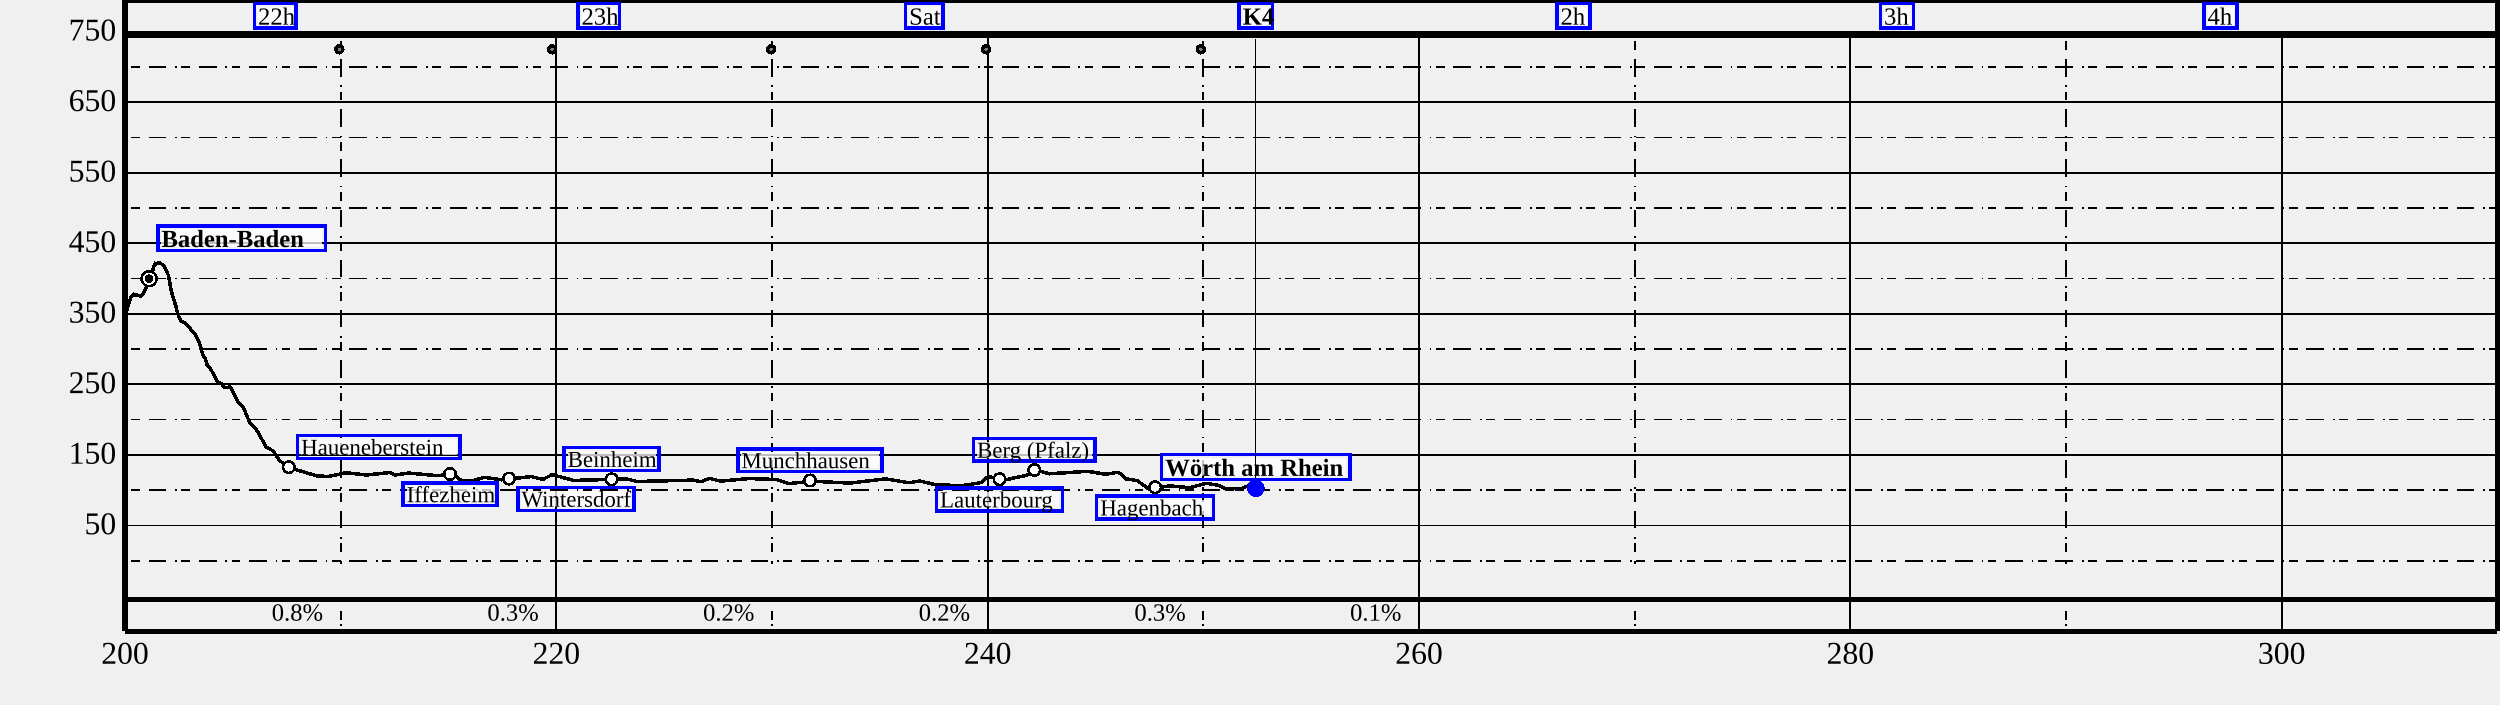
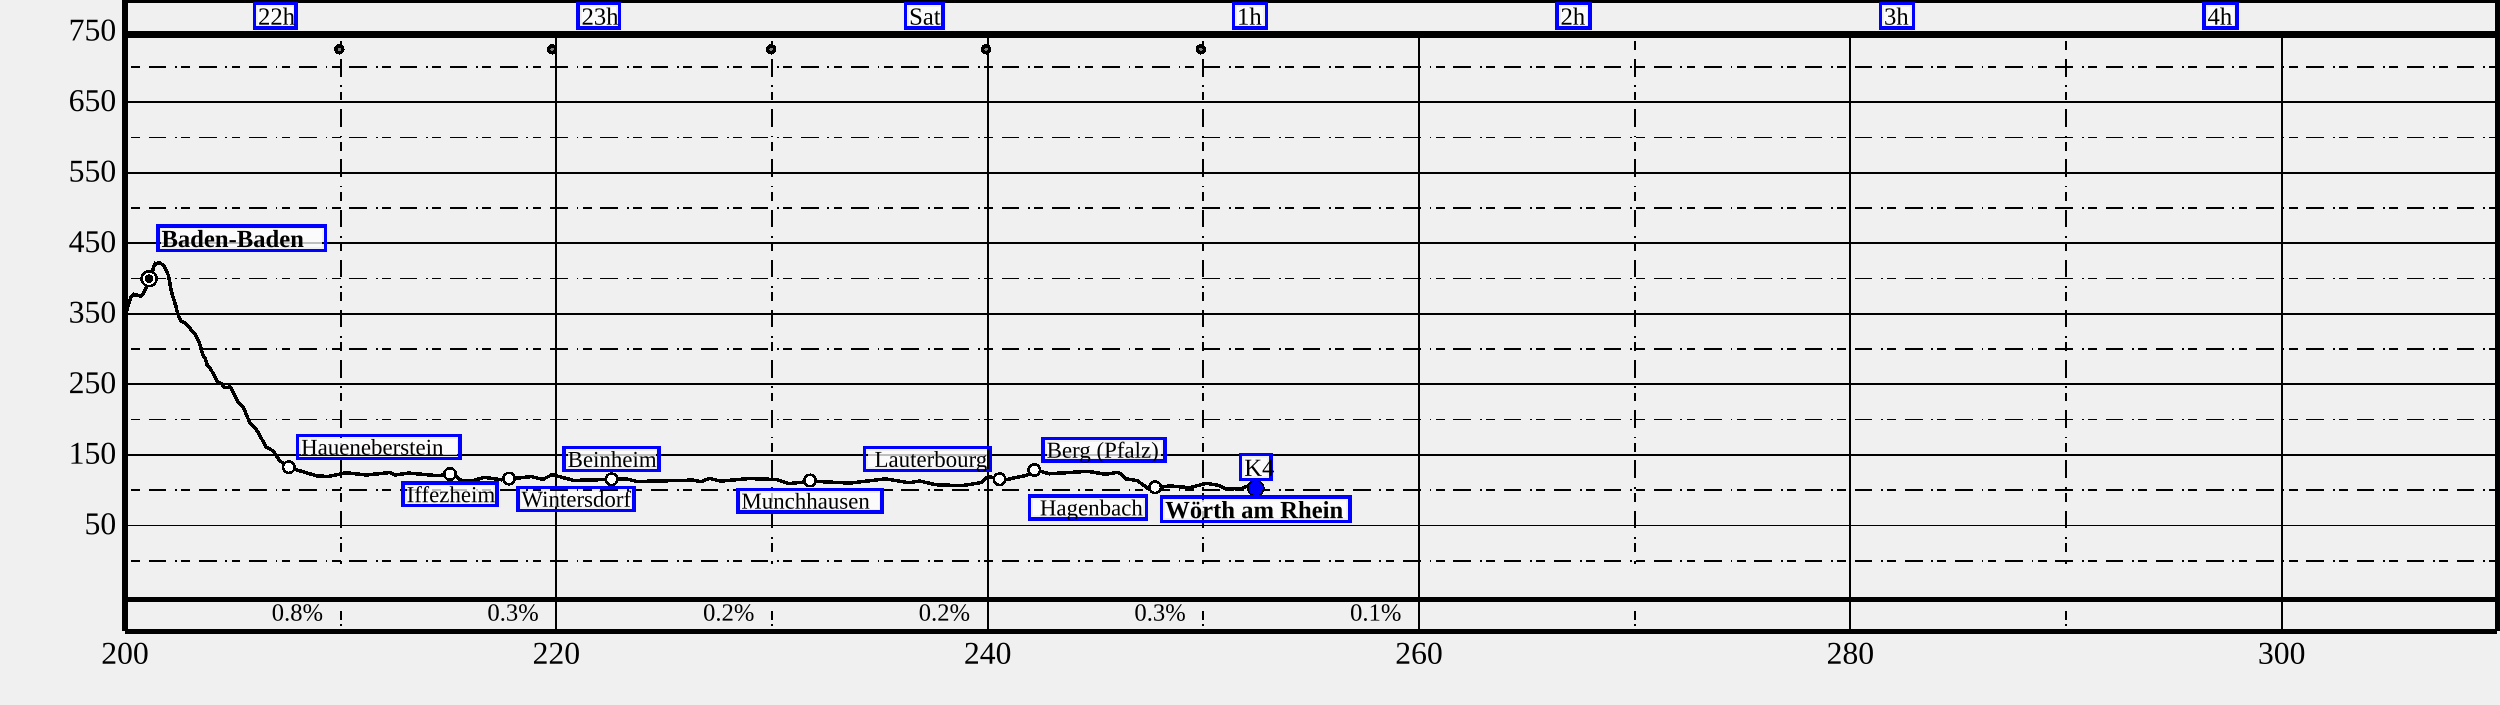
<svg xmlns="http://www.w3.org/2000/svg" height="400" width="1420">
  <g font-size="18" id="world" shape-rendering="crispEdges">
    <g id="BG" />
    <g id="SB" transform="translate(71 360)">
      <text text-anchor="middle" x="0" y="17">
200
</text>
      <text text-anchor="middle" x="245" y="17">
220
</text>
      <text text-anchor="middle" x="490" y="17">
240
</text>
      <text text-anchor="middle" x="735" y="17">
260
</text>
      <text text-anchor="middle" x="980" y="17">
280
</text>
      <text text-anchor="middle" x="1225" y="17">
300
</text>
    </g>
    <g id="SD" transform="translate(71 0)">
      <path d="M0,0 L1347.5,0" stroke="black" stroke-width="3" />
      <path d="M0,0 L0,358.5" stroke="black" stroke-width="3" />
      <path d="M0,358.5 L1347.5,358.5" stroke="black" stroke-width="3" />
      <path d="M1347.5,0 L1347.5,358.5" stroke="black" stroke-width="3" />
      <path d="M0,358.5 L1347.5,358.5" stroke="black" stroke-width="1" />
      <path d="M0,20 L0,358.5" stroke="black" stroke-width="1" />
      <path d="M245,20 L245,358.5" stroke="black" stroke-width="1" />
      <path d="M490,20 L490,358.5" stroke="black" stroke-width="1" />
      <path d="M735,20 L735,358.5" stroke="black" stroke-width="1" />
      <path d="M980,20 L980,358.5" stroke="black" stroke-width="1" />
      <path d="M1225,20 L1225,358.5" stroke="black" stroke-width="1" />
      <path d="M122.5,20 L122.5,320.5" stroke="black" stroke-dasharray="1.0,2.5,5.0,5.0,10.0,5.0" />
      <path d="M367.5,20 L367.5,320.5" stroke="black" stroke-dasharray="1.0,2.5,5.0,5.0,10.0,5.0" />
      <path d="M612.5,20 L612.5,320.5" stroke="black" stroke-dasharray="1.0,2.5,5.0,5.0,10.0,5.0" />
      <path d="M857.5,20 L857.5,320.5" stroke="black" stroke-dasharray="1.0,2.5,5.0,5.0,10.0,5.0" />
      <path d="M1102.5,20 L1102.5,320.5" stroke="black" stroke-dasharray="1.0,2.5,5.0,5.0,10.0,5.0" />
      <path d="M1347.5,20 L1347.5,320.5" stroke="black" stroke-dasharray="1.0,2.5,5.0,5.0,10.0,5.0" />
      <path d="M0,298.438 L1347.5,298.438" stroke="black" stroke-width="1" />
      <path d="M0,258.375 L1347.5,258.375" stroke="black" stroke-width="1" />
      <path d="M0,218.312 L1347.5,218.312" stroke="black" stroke-width="1" />
      <path d="M0,178.25 L1347.5,178.25" stroke="black" stroke-width="1" />
      <path d="M0,138.188 L1347.5,138.188" stroke="black" stroke-width="1" />
      <path d="M0,98.125 L1347.5,98.125" stroke="black" stroke-width="1" />
      <path d="M0,58.062 L1347.5,58.062" stroke="black" stroke-width="1" />
      <path d="M0,18 L1347.5,18" stroke="black" stroke-width="1" />
      <path d="M0,318.469 L1347.5,318.469" stroke="black" stroke-dasharray="1.0,2.5,5.0,5.0,10.0,5.0" />
      <path d="M0,278.406 L1347.5,278.406" stroke="black" stroke-dasharray="1.0,2.5,5.0,5.0,10.0,5.0" />
      <path d="M0,238.344 L1347.5,238.344" stroke="black" stroke-dasharray="1.0,2.5,5.0,5.0,10.0,5.0" />
      <path d="M0,198.281 L1347.5,198.281" stroke="black" stroke-dasharray="1.0,2.5,5.0,5.0,10.0,5.0" />
      <path d="M0,158.219 L1347.5,158.219" stroke="black" stroke-dasharray="1.0,2.5,5.0,5.0,10.0,5.0" />
      <path d="M0,118.156 L1347.5,118.156" stroke="black" stroke-dasharray="1.0,2.5,5.0,5.0,10.0,5.0" />
      <path d="M0,78.094 L1347.5,78.094" stroke="black" stroke-dasharray="1.0,2.5,5.0,5.0,10.0,5.0" />
      <path d="M0,38.031 L1347.5,38.031" stroke="black" stroke-dasharray="1.0,2.5,5.0,5.0,10.0,5.0" />
      <path d="M0,20 L1347.5,20" stroke="black" stroke-width="3" />
      <text font-size="14" text-anchor="end" x="112.5" y="352.5">
0.8%
</text>
      <text font-size="14" text-anchor="end" x="235" y="352.5">
0.3%
</text>
      <text font-size="14" text-anchor="end" x="357.5" y="352.5">
0.2%
</text>
      <text font-size="14" text-anchor="end" x="480" y="352.5">
0.2%
</text>
      <text font-size="14" text-anchor="end" x="602.5" y="352.5">
0.3%
</text>
      <text font-size="14" text-anchor="end" x="725" y="352.5">
0.1%
</text>
      <path d="M122.5,355.5 L122.5,340.5" stroke="black" stroke-dasharray="1.0,2.5,5.0,5.0,10.0,5.0" />
      <path d="M367.5,355.5 L367.5,340.5" stroke="black" stroke-dasharray="1.0,2.5,5.0,5.0,10.0,5.0" />
      <path d="M612.5,355.5 L612.5,340.5" stroke="black" stroke-dasharray="1.0,2.5,5.0,5.0,10.0,5.0" />
      <path d="M857.5,355.5 L857.5,340.5" stroke="black" stroke-dasharray="1.0,2.5,5.0,5.0,10.0,5.0" />
      <path d="M1102.5,355.5 L1102.5,340.5" stroke="black" stroke-dasharray="1.0,2.5,5.0,5.0,10.0,5.0" />
      <path d="M1347.5,355.5 L1347.5,340.5" stroke="black" stroke-dasharray="1.0,2.5,5.0,5.0,10.0,5.0" />
      <path d="M0,340.5 L1347.5,340.5" stroke="black" stroke-width="3" />
      <path d="M-0.1,178.2 L0.4,176.5 L1.0,176.6 L1.3,174.7 L3.5,168.5 L4.8,167.0 L9.0,168.3 L10.2,166.8 L12.3,163.1 L13.5,158.4 L15.9,153.2 L16.2,151.2 L19.2,148.8 L22.2,151.1 L24.6,156.3 L26.4,165.7 L28.6,173.1 L28.8,173.1 L29.3,176.3 L31.6,182.2 L34.4,183.7 L39.8,189.8 L42.5,195.4 L44.1,201.2 L45.6,203.8 L46.7,207.5 L48.6,209.5 L52.5,216.8 L54.8,218.0 L56.3,220.2 L59.8,219.8 L64.2,228.5 L67.5,231.9 L71.0,240.5 L74.7,244.1 L80.2,253.9 L84.4,256.3 L87.9,261.8 L94.8,266.1 L109.3,270.4 L115.4,270.6 L125.7,268.5 L137.2,269.8 L150.4,268.4 L153.3,269.8 L161.1,268.7 L177.7,270.2 L184.2,269.4 L187.9,270.5 L190.4,272.7 L196.9,273.3 L203.9,271.1 L214.1,272.5 L230.7,270.7 L237.3,272.3 L242.6,269.6 L254.9,272.9 L284.6,272.0 L291.0,273.5 L322.5,272.7 L327.1,273.6 L332.0,271.7 L338.3,273.3 L354.7,271.8 L370.3,272.4 L377.2,274.7 L390.1,273.3 L411.6,274.4 L432.0,272.0 L445.2,274.2 L451.5,273.2 L460.4,275.3 L475.1,275.9 L486.4,274.1 L490.2,270.7 L499.7,272.6 L512.4,269.9 L516.5,266.8 L525.1,269.1 L546.9,267.7 L557.1,269.4 L563.8,268.3 L565.7,269.0 L568.2,271.9 L575.0,273.0 L581.4,277.7 L593.4,276.0 L605.0,277.0 L614.1,274.5 L620.9,275.6 L625.4,277.8 L634.5,277.4 L638.1,275.9 L642.3,277.1" fill="transparent" id="track" stroke="black" stroke-linejoin="miter" stroke-miterlimit="1" stroke-width="2" />
      <g>
        <g>
          <circle cx="611.056" cy="28" fill="Gray" id="user-step" r="2" stroke="black" stroke-width="2" />
        </g>
        <g>
          <circle cx="489.113" cy="28" fill="Gray" id="user-step" r="2" stroke="black" stroke-width="2" />
        </g>
        <g>
          <circle cx="367.033" cy="28" fill="Gray" id="user-step" r="2" stroke="black" stroke-width="2" />
        </g>
        <g>
          <circle cx="242.645" cy="28" fill="Gray" id="user-step" r="2" stroke="black" stroke-width="2" />
        </g>
        <g>
          <circle cx="121.74" cy="28" fill="Gray" id="user-step" r="2" stroke="black" stroke-width="2" />
        </g>
        <g />
        <g transform="translate(1199.688 17)">
          <rect fill="white" fill-opacity="0.75" height="10" id="label-bg" width="14.817" x="-16.817" y="-13" />
          <rect fill="none" height="14" id="label-dbg" stroke="blue" stroke-width="2" width="18.817" x="-18.817" y="-15" />
          <text font-size="14.0" font-style="normal" font-weight="normal" id="" text-anchor="start" x="-16.817" y="-3.000">
 4h
</text>
        </g>
        <g />
        <g transform="translate(1015.938 17)">
          <rect fill="white" fill-opacity="0.75" height="10" id="label-bg" width="14.817" x="-16.817" y="-13" />
          <rect fill="none" height="14" id="label-dbg" stroke="blue" stroke-width="2" width="18.817" x="-18.817" y="-15" />
          <text font-size="14.0" font-style="normal" font-weight="normal" id="" text-anchor="start" x="-16.817" y="-3.000">
 3h
</text>
        </g>
        <g />
        <g transform="translate(832.1875 17)">
          <rect fill="white" fill-opacity="0.75" height="10" id="label-bg" width="14.817" x="-16.817" y="-13" />
          <rect fill="none" height="14" id="label-dbg" stroke="blue" stroke-width="2" width="18.817" x="-18.817" y="-15" />
          <text font-size="14.0" font-style="normal" font-weight="normal" id="" text-anchor="start" x="-16.817" y="-3.000">
 2h
</text>
        </g>
        <g />
+         <g transform="translate(648.4375 17)">
+           <rect fill="white" fill-opacity="0.75" height="10" id="label-bg" width="14.817" x="-16.817" y="-13" />
+           <rect fill="none" height="14" id="label-dbg" stroke="blue" stroke-width="2" width="18.817" x="-18.817" y="-15" />
+           <text font-size="14.0" font-style="normal" font-weight="normal" id="" text-anchor="start" x="-16.817" y="-3.000">
+  1h
+ </text>
+         </g>
+         <g />
        <g transform="translate(464.6875 17)">
          <rect fill="white" fill-opacity="0.75" height="10" id="label-bg" width="17.304" x="-19.304" y="-13" />
          <rect fill="none" height="14" id="label-dbg" stroke="blue" stroke-width="2" width="21.304" x="-21.304" y="-15" />
          <text font-size="14.0" font-style="normal" font-weight="normal" id="" text-anchor="start" x="-19.304" y="-3.000">
Sat
</text>
        </g>
        <g />
        <g transform="translate(280.9375 17)">
          <rect fill="white" fill-opacity="0.75" height="10" id="label-bg" width="19.625" x="-21.625" y="-13" />
          <rect fill="none" height="14" id="label-dbg" stroke="blue" stroke-width="2" width="23.625" x="-23.625" y="-15" />
          <text font-size="14.0" font-style="normal" font-weight="normal" id="" text-anchor="start" x="-21.625" y="-3.000">
23h
</text>
        </g>
        <g />
        <g transform="translate(97.1875 17)">
          <rect fill="white" fill-opacity="0.75" height="10" id="label-bg" width="19.625" x="-21.625" y="-13" />
          <rect fill="none" height="14" id="label-dbg" stroke="blue" stroke-width="2" width="23.625" x="-23.625" y="-15" />
          <text font-size="14.0" font-style="normal" font-weight="normal" id="" text-anchor="start" x="-21.625" y="-3.000">
22h
</text>
        </g>
        <g>
          <circle cx="93.04" cy="265.346" fill="Black" id="10/wp" r="4" />
          <circle cx="93.04" cy="265.346" fill="white" id="10/wp-little-white" r="2.5" />
        </g>
        <g transform="translate(93.03956 265.3459)">
          <rect fill="white" fill-opacity="0.75" height="9" id="label-bg" width="88.291" x="7" y="-16" />
          <rect fill="none" height="13" id="label-dbg" stroke="blue" stroke-width="2" width="92.291" x="5" y="-18" />
          <text font-size="13.0" font-style="normal" font-weight="normal" id="10/wp/text" text-anchor="start" x="7.000" y="-7.000">
Haueneberstein
</text>
        </g>
        <g>
          <circle cx="218.163" cy="271.836" fill="Black" id="9/wp" r="4" />
          <circle cx="218.163" cy="271.836" fill="white" id="9/wp-little-white" r="2.5" />
        </g>
        <g transform="translate(218.1634 271.836)">
          <rect fill="white" fill-opacity="0.75" height="9" id="label-bg" width="61.966" x="7" y="7" />
          <rect fill="none" height="13" id="label-dbg" stroke="blue" stroke-width="2" width="65.966" x="5" y="5" />
          <text font-size="13.0" font-style="normal" font-weight="normal" id="9/wp/text" text-anchor="start" x="7.000" y="16.000">
Wintersdorf
</text>
        </g>
        <g>
          <circle cx="389.103" cy="272.918" fill="Black" id="8/wp" r="4" />
          <circle cx="389.103" cy="272.918" fill="white" id="8/wp-little-white" r="2.5" />
        </g>
        <g transform="translate(389.1032 272.9177)">
-           <rect fill="white" fill-opacity="0.75" height="9" id="label-bg" width="77.977" x="-38.988" y="-16" />
-           <rect fill="none" height="13" id="label-dbg" stroke="blue" stroke-width="2" width="81.977" x="-40.988" y="-18" />
-           <text font-size="13.0" font-style="normal" font-weight="normal" id="8/wp/text" text-anchor="start" x="-38.988" y="-7.000">
+           <rect fill="white" fill-opacity="0.75" height="9" id="label-bg" width="77.977" x="-38.988" y="7" />
+           <rect fill="none" height="13" id="label-dbg" stroke="blue" stroke-width="2" width="81.977" x="-40.988" y="5" />
+           <text font-size="13.0" font-style="normal" font-weight="normal" id="8/wp/text" text-anchor="start" x="-38.988" y="16.000">
Munchhausen
</text>
        </g>
        <g>
          <circle cx="276.397" cy="272.237" fill="Black" id="7/wp" r="4" />
          <circle cx="276.397" cy="272.237" fill="white" id="7/wp-little-white" r="2.5" />
        </g>
        <g transform="translate(276.3968 272.2366)">
          <rect fill="white" fill-opacity="0.75" height="9" id="label-bg" width="49.959" x="-24.979" y="-16" />
          <rect fill="none" height="13" id="label-dbg" stroke="blue" stroke-width="2" width="53.959" x="-26.979" y="-18" />
          <text font-size="13.0" font-style="normal" font-weight="normal" id="7/wp/text" text-anchor="start" x="-24.979" y="-7.000">
Beinheim
</text>
        </g>
        <g>
          <circle cx="516.512" cy="266.988" fill="Black" id="6/wp" r="4" />
          <circle cx="516.512" cy="266.988" fill="white" id="6/wp-little-white" r="2.5" />
        </g>
        <g transform="translate(516.5121 266.9884)">
-           <rect fill="white" fill-opacity="0.75" height="9" id="label-bg" width="65.122" x="-32.561" y="-16" />
-           <rect fill="none" height="13" id="label-dbg" stroke="blue" stroke-width="2" width="69.122" x="-34.561" y="-18" />
-           <text font-size="13.0" font-style="normal" font-weight="normal" id="6/wp/text" text-anchor="start" x="-32.561" y="-7.000">
+           <rect fill="white" fill-opacity="0.75" height="9" id="label-bg" width="65.122" x="7" y="-16" />
+           <rect fill="none" height="13" id="label-dbg" stroke="blue" stroke-width="2" width="69.122" x="5" y="-18" />
+           <text font-size="13.0" font-style="normal" font-weight="normal" id="6/wp/text" text-anchor="start" x="7.000" y="-7.000">
Berg (Pfalz)
</text>
        </g>
        <g>
          <circle cx="496.739" cy="272.197" fill="Black" id="5/wp" r="4" />
          <circle cx="496.739" cy="272.197" fill="white" id="5/wp-little-white" r="2.5" />
        </g>
        <g transform="translate(496.7392 272.1966)">
-           <rect fill="white" fill-opacity="0.75" height="9" id="label-bg" width="67.586" x="-33.793" y="7" />
-           <rect fill="none" height="13" id="label-dbg" stroke="blue" stroke-width="2" width="71.586" x="-35.793" y="5" />
-           <text font-size="13.0" font-style="normal" font-weight="normal" id="5/wp/text" text-anchor="start" x="-33.793" y="16.000">
+           <rect fill="white" fill-opacity="0.75" height="9" id="label-bg" width="67.586" x="-74.586" y="-16" />
+           <rect fill="none" height="13" id="label-dbg" stroke="blue" stroke-width="2" width="71.586" x="-76.586" y="-18" />
+           <text font-size="13.0" font-style="normal" font-weight="normal" id="5/wp/text" text-anchor="end" x="-7.000" y="-7.000">
Lauterbourg
</text>
        </g>
        <g>
          <circle cx="184.616" cy="269.232" fill="Black" id="4/wp" r="4" />
          <circle cx="184.616" cy="269.232" fill="white" id="4/wp-little-white" r="2.5" />
        </g>
        <g transform="translate(184.6157 269.2319)">
          <rect fill="white" fill-opacity="0.75" height="9" id="label-bg" width="49.266" x="-24.633" y="7" />
          <rect fill="none" height="13" id="label-dbg" stroke="blue" stroke-width="2" width="53.266" x="-26.633" y="5" />
          <text font-size="13.0" font-style="normal" font-weight="normal" id="4/wp/text" text-anchor="start" x="-24.633" y="16.000">
Iffezheim
</text>
        </g>
        <g>
          <circle cx="585.114" cy="276.764" fill="Black" id="3/wp" r="4" />
          <circle cx="585.114" cy="276.764" fill="white" id="3/wp-little-white" r="2.5" />
        </g>
        <g transform="translate(585.1145 276.7637)">
-           <rect fill="white" fill-opacity="0.75" height="9" id="label-bg" width="62.351" x="-31.176" y="7" />
-           <rect fill="none" height="13" id="label-dbg" stroke="blue" stroke-width="2" width="66.351" x="-33.176" y="5" />
-           <text font-size="13.0" font-style="normal" font-weight="normal" id="3/wp/text" text-anchor="start" x="-31.176" y="16.000">
+           <rect fill="white" fill-opacity="0.75" height="9" id="label-bg" width="62.351" x="-69.351" y="7" />
+           <rect fill="none" height="13" id="label-dbg" stroke="blue" stroke-width="2" width="66.351" x="-71.351" y="5" />
+           <text font-size="13.0" font-style="normal" font-weight="normal" id="3/wp/text" text-anchor="end" x="-7.000" y="16.000">
Hagenbach
</text>
        </g>
        <g>
          <circle cx="642.301" cy="277.284" fill="Black" id="2/wp" r="5" />
          <circle cx="642.301" cy="277.284" fill="white" id="2/wp-little-white" r="3.5" />
          <circle cx="642.301" cy="277.284" fill="black" id="2/wp-little-white" r="2.5" />
        </g>
        <g transform="translate(642.301 277.2845)">
-           <rect fill="white" fill-opacity="0.75" height="10" id="label-bg" width="102.959" x="-51.48" y="-17" />
-           <rect fill="none" height="14" id="label-dbg" stroke="blue" stroke-width="2" width="106.959" x="-53.48" y="-19" />
-           <text font-size="14.0" font-style="normal" font-weight="bold" id="2/wp/text" text-anchor="start" x="-51.480" y="-7.000">
+           <rect fill="white" fill-opacity="0.75" height="10" id="label-bg" width="102.959" x="-51.48" y="7" />
+           <rect fill="none" height="14" id="label-dbg" stroke="blue" stroke-width="2" width="106.959" x="-53.48" y="5" />
+           <text font-size="14.0" font-style="normal" font-weight="bold" id="2/wp/text" text-anchor="start" x="-51.480" y="17.000">
Wörth am Rhein
</text>
        </g>
        <g>
          <circle cx="13.697" cy="158.299" fill="Black" id="1/wp" r="5" />
          <circle cx="13.697" cy="158.299" fill="white" id="1/wp-little-white" r="3.5" />
          <circle cx="13.697" cy="158.299" fill="black" id="1/wp-little-white" r="2.5" />
        </g>
        <g transform="translate(13.69698 158.2989)">
          <rect fill="white" fill-opacity="0.75" height="10" id="label-bg" width="91.196" x="7" y="-28" />
          <rect fill="none" height="14" id="label-dbg" stroke="blue" stroke-width="2" width="95.196" x="5" y="-30" />
          <text font-size="14.0" font-style="normal" font-weight="bold" id="1/wp/text" text-anchor="start" x="7.000" y="-18.000">
Baden-Baden
</text>
        </g>
        <path d="M16.91,148.03 L15.49,152.57" id="link" stroke="black" stroke-linejoin="miter" stroke-miterlimit="1" stroke-width="0.5" />
        <g>
-           <circle cx="642.301" cy="277.284" fill="Blue" id="0/wp" r="5" />
+           <circle cx="642.301" cy="277.284" fill="Blue" id="0/wp" r="4" />
        </g>
        <g transform="translate(642.301 277.2845)">
-           <rect fill="white" fill-opacity="0.75" height="10" id="label-bg" width="14.875" x="-7.438" y="-273.284" />
-           <rect fill="none" height="14" id="label-dbg" stroke="blue" stroke-width="2" width="18.875" x="-9.438" y="-275.284" />
-           <text font-size="14.0" font-style="normal" font-weight="bold" id="0/wp/text" text-anchor="start" x="-7.438" y="-263.284">
+           <rect fill="white" fill-opacity="0.75" height="10" id="label-bg" width="13.159" x="-6.58" y="-17" />
+           <rect fill="none" height="14" id="label-dbg" stroke="blue" stroke-width="2" width="17.159" x="-8.58" y="-19" />
+           <text font-size="14.0" font-style="normal" font-weight="normal" id="0/wp/text" text-anchor="start" x="-6.580" y="-7.000">
K4
</text>
        </g>
-         <path d="M642.30,22.00 L642.30,271.28" id="link" stroke="black" stroke-linejoin="miter" stroke-miterlimit="1" stroke-width="0.5" />
      </g>
    </g>
    <g id="SL" transform="translate(0 0)">
      <text text-anchor="end" x="66" y="303.438">
50
</text>
      <text text-anchor="end" x="66" y="263.375">
150
</text>
      <text text-anchor="end" x="66" y="223.312">
250
</text>
      <text text-anchor="end" x="66" y="183.25">
350
</text>
      <text text-anchor="end" x="66" y="143.188">
450
</text>
      <text text-anchor="end" x="66" y="103.125">
550
</text>
      <text text-anchor="end" x="66" y="63.062">
650
</text>
      <text text-anchor="end" x="66" y="23">
750
</text>
    </g>
  </g>
</svg>
